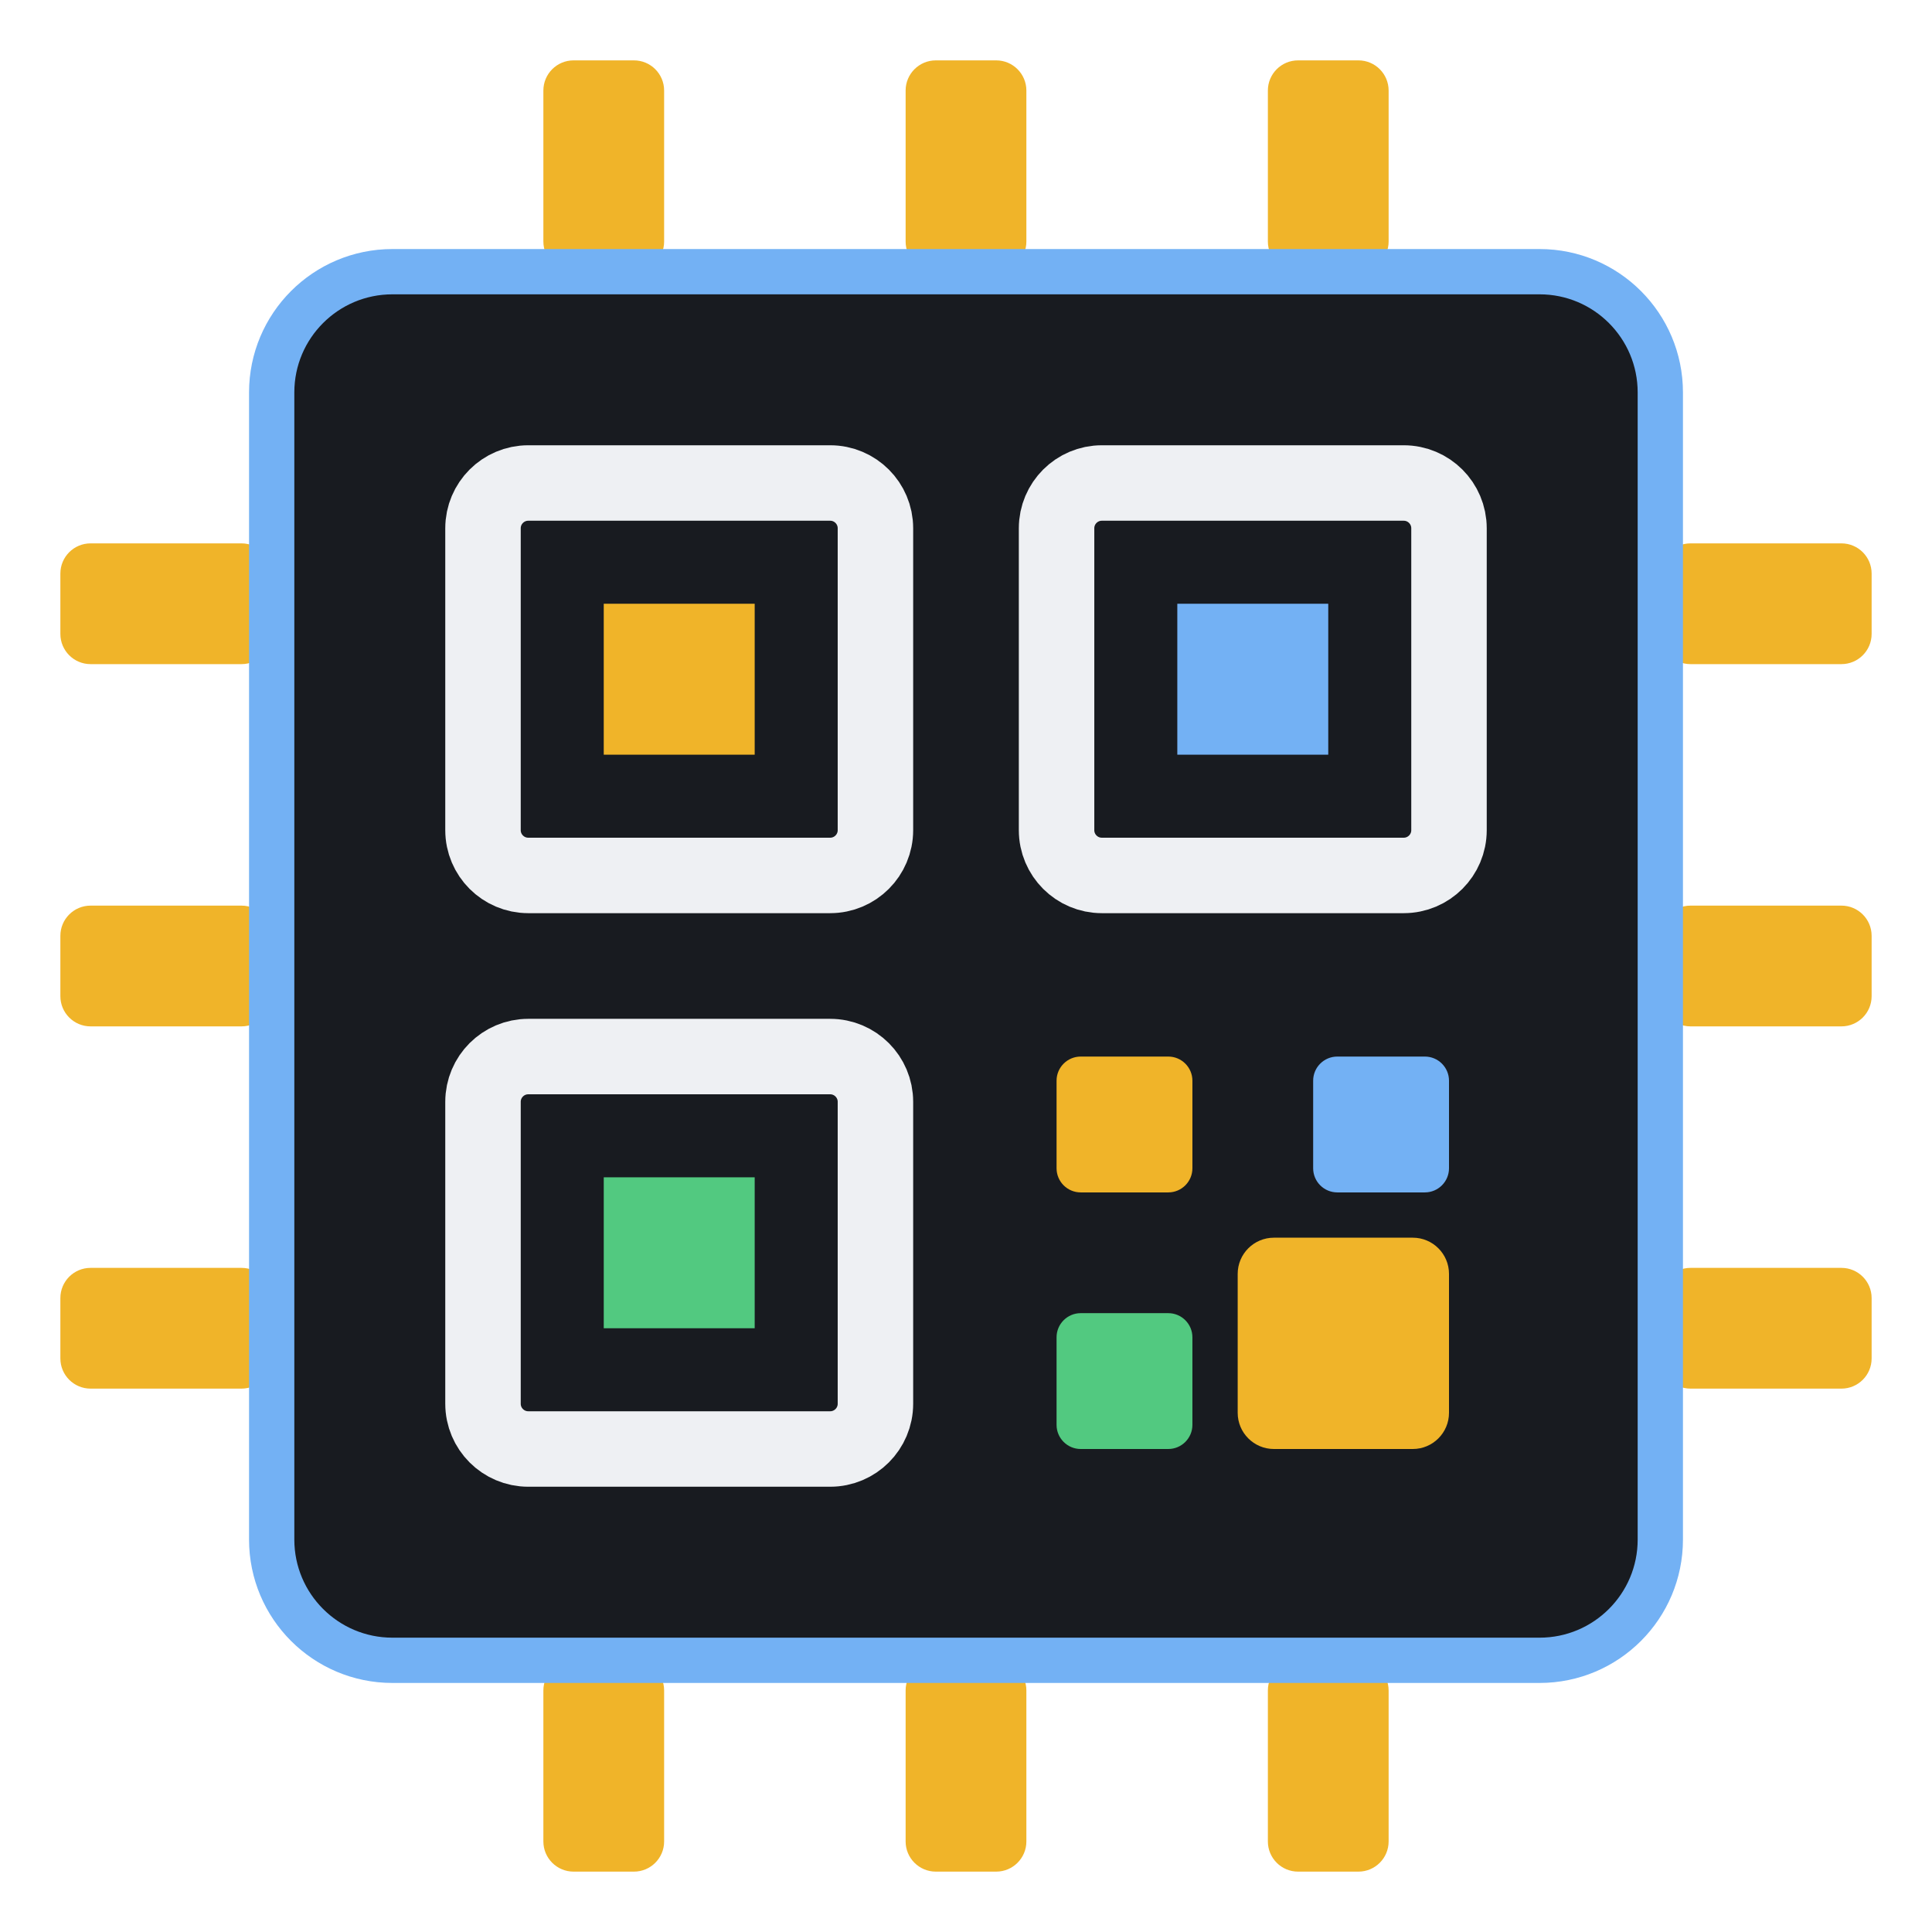
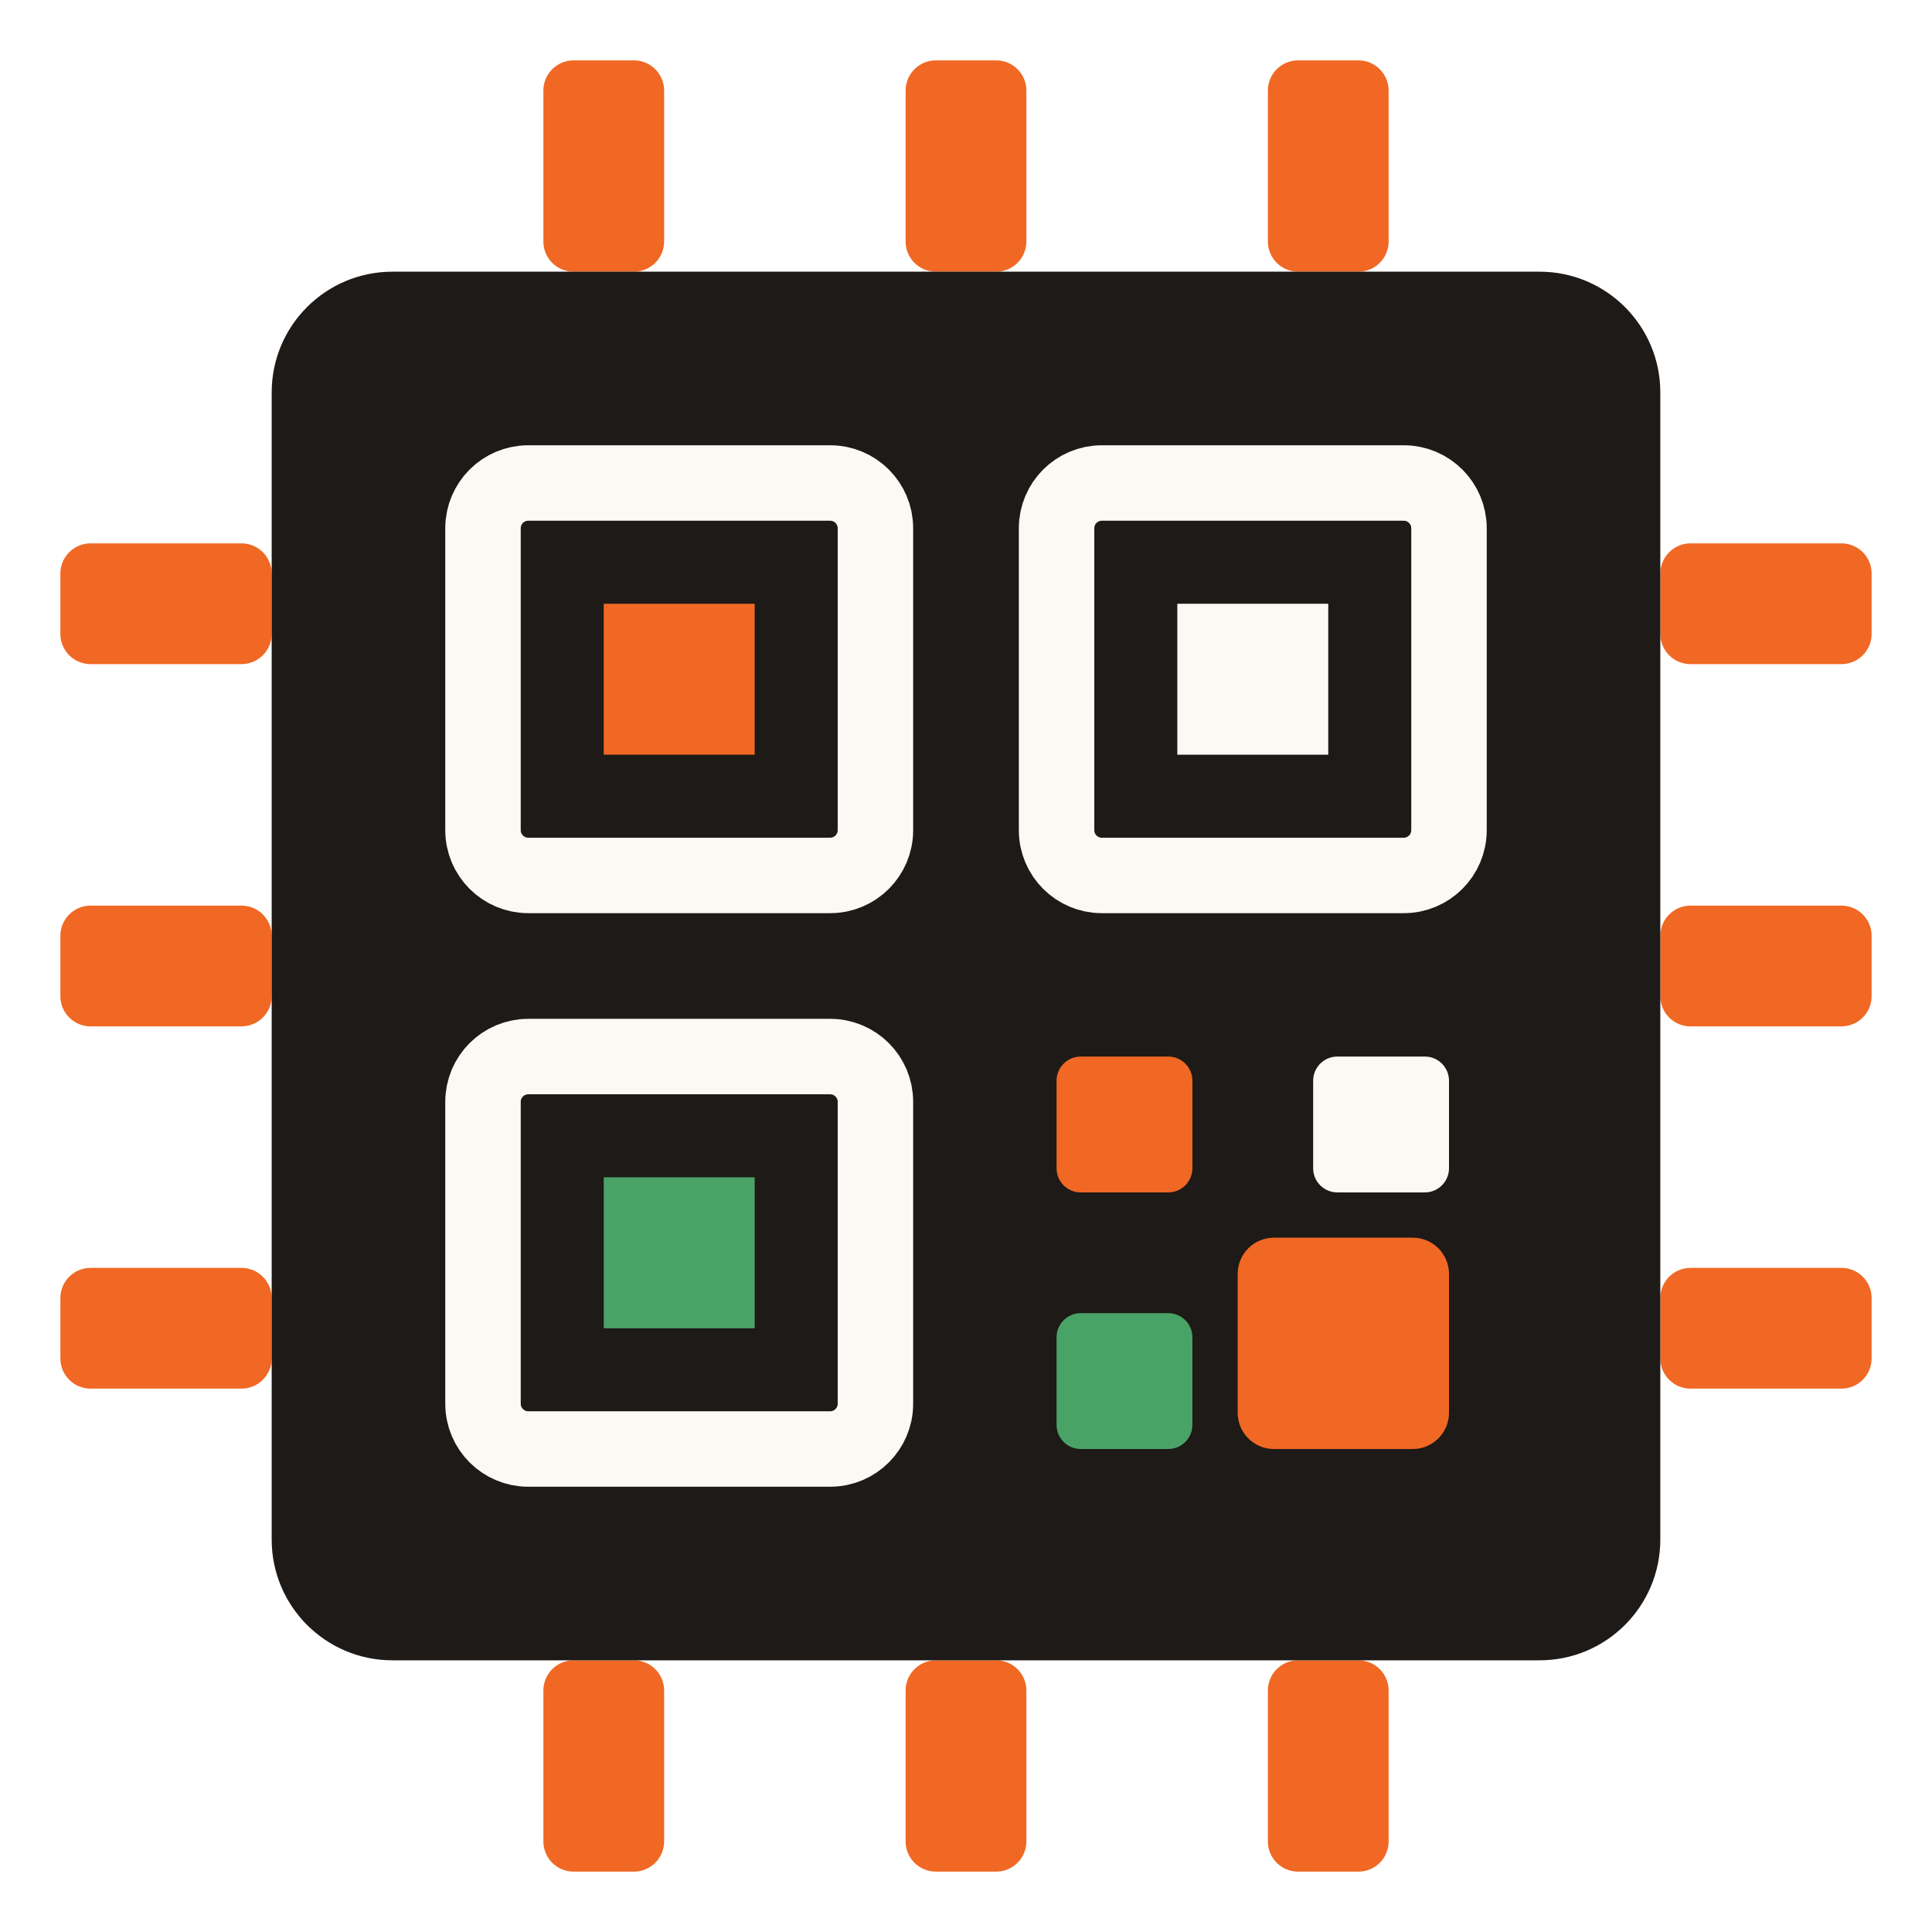
<svg xmlns="http://www.w3.org/2000/svg" viewBox="0 0 64 64" width="64" height="64" role="img" aria-label="CEIT Logo">
-   <g fill="#f0b429">
+   <g fill="#f06824">
    <rect x="18" y="2" width="4" height="7" rx="1" />
    <rect x="30" y="2" width="4" height="7" rx="1" />
    <rect x="42" y="2" width="4" height="7" rx="1" />
    <rect x="18" y="55" width="4" height="7" rx="1" />
    <rect x="30" y="55" width="4" height="7" rx="1" />
    <rect x="42" y="55" width="4" height="7" rx="1" />
    <rect x="2" y="18" width="7" height="4" rx="1" />
    <rect x="2" y="30" width="7" height="4" rx="1" />
    <rect x="2" y="42" width="7" height="4" rx="1" />
    <rect x="55" y="18" width="7" height="4" rx="1" />
    <rect x="55" y="30" width="7" height="4" rx="1" />
    <rect x="55" y="42" width="7" height="4" rx="1" />
  </g>
-   <rect x="9" y="9" width="46" height="46" rx="4" fill="#181b20" stroke="#73b1f4" stroke-width="1.5" />
-   <rect x="16" y="16" width="13" height="13" rx="1.5" fill="none" stroke="#eef0f3" stroke-width="2.5" />
-   <rect x="20" y="20" width="5" height="5" fill="#f0b429" />
-   <rect x="35" y="16" width="13" height="13" rx="1.5" fill="none" stroke="#eef0f3" stroke-width="2.5" />
-   <rect x="39" y="20" width="5" height="5" fill="#73b1f4" />
-   <rect x="16" y="35" width="13" height="13" rx="1.5" fill="none" stroke="#eef0f3" stroke-width="2.5" />
-   <rect x="20" y="39" width="5" height="5" fill="#52c980" />
-   <rect x="35" y="35" width="4.5" height="4.5" rx="0.8" fill="#f0b429" />
-   <rect x="43.5" y="35" width="4.5" height="4.5" rx="0.8" fill="#73b1f4" />
-   <rect x="35" y="43.5" width="4.5" height="4.5" rx="0.8" fill="#52c980" />
-   <rect x="41" y="41" width="7" height="7" rx="1.2" fill="#f0b429" />
+   <rect x="9" y="9" width="46" height="46" rx="4" fill="#1d1a17" />
+   <rect x="16" y="16" width="13" height="13" rx="1.5" fill="none" stroke="#fbf9f4" stroke-width="2.5" />
+   <rect x="20" y="20" width="5" height="5" fill="#f06824" />
+   <rect x="35" y="16" width="13" height="13" rx="1.5" fill="none" stroke="#fbf9f4" stroke-width="2.5" />
+   <rect x="39" y="20" width="5" height="5" fill="#fbf9f4" />
+   <rect x="16" y="35" width="13" height="13" rx="1.5" fill="none" stroke="#fbf9f4" stroke-width="2.5" />
+   <rect x="20" y="39" width="5" height="5" fill="#4aa366" />
+   <rect x="35" y="35" width="4.5" height="4.5" rx="0.8" fill="#f06824" />
+   <rect x="43.5" y="35" width="4.5" height="4.5" rx="0.8" fill="#fbf9f4" />
+   <rect x="35" y="43.5" width="4.5" height="4.5" rx="0.8" fill="#4aa366" />
+   <rect x="41" y="41" width="7" height="7" rx="1.2" fill="#f06824" />
</svg>
